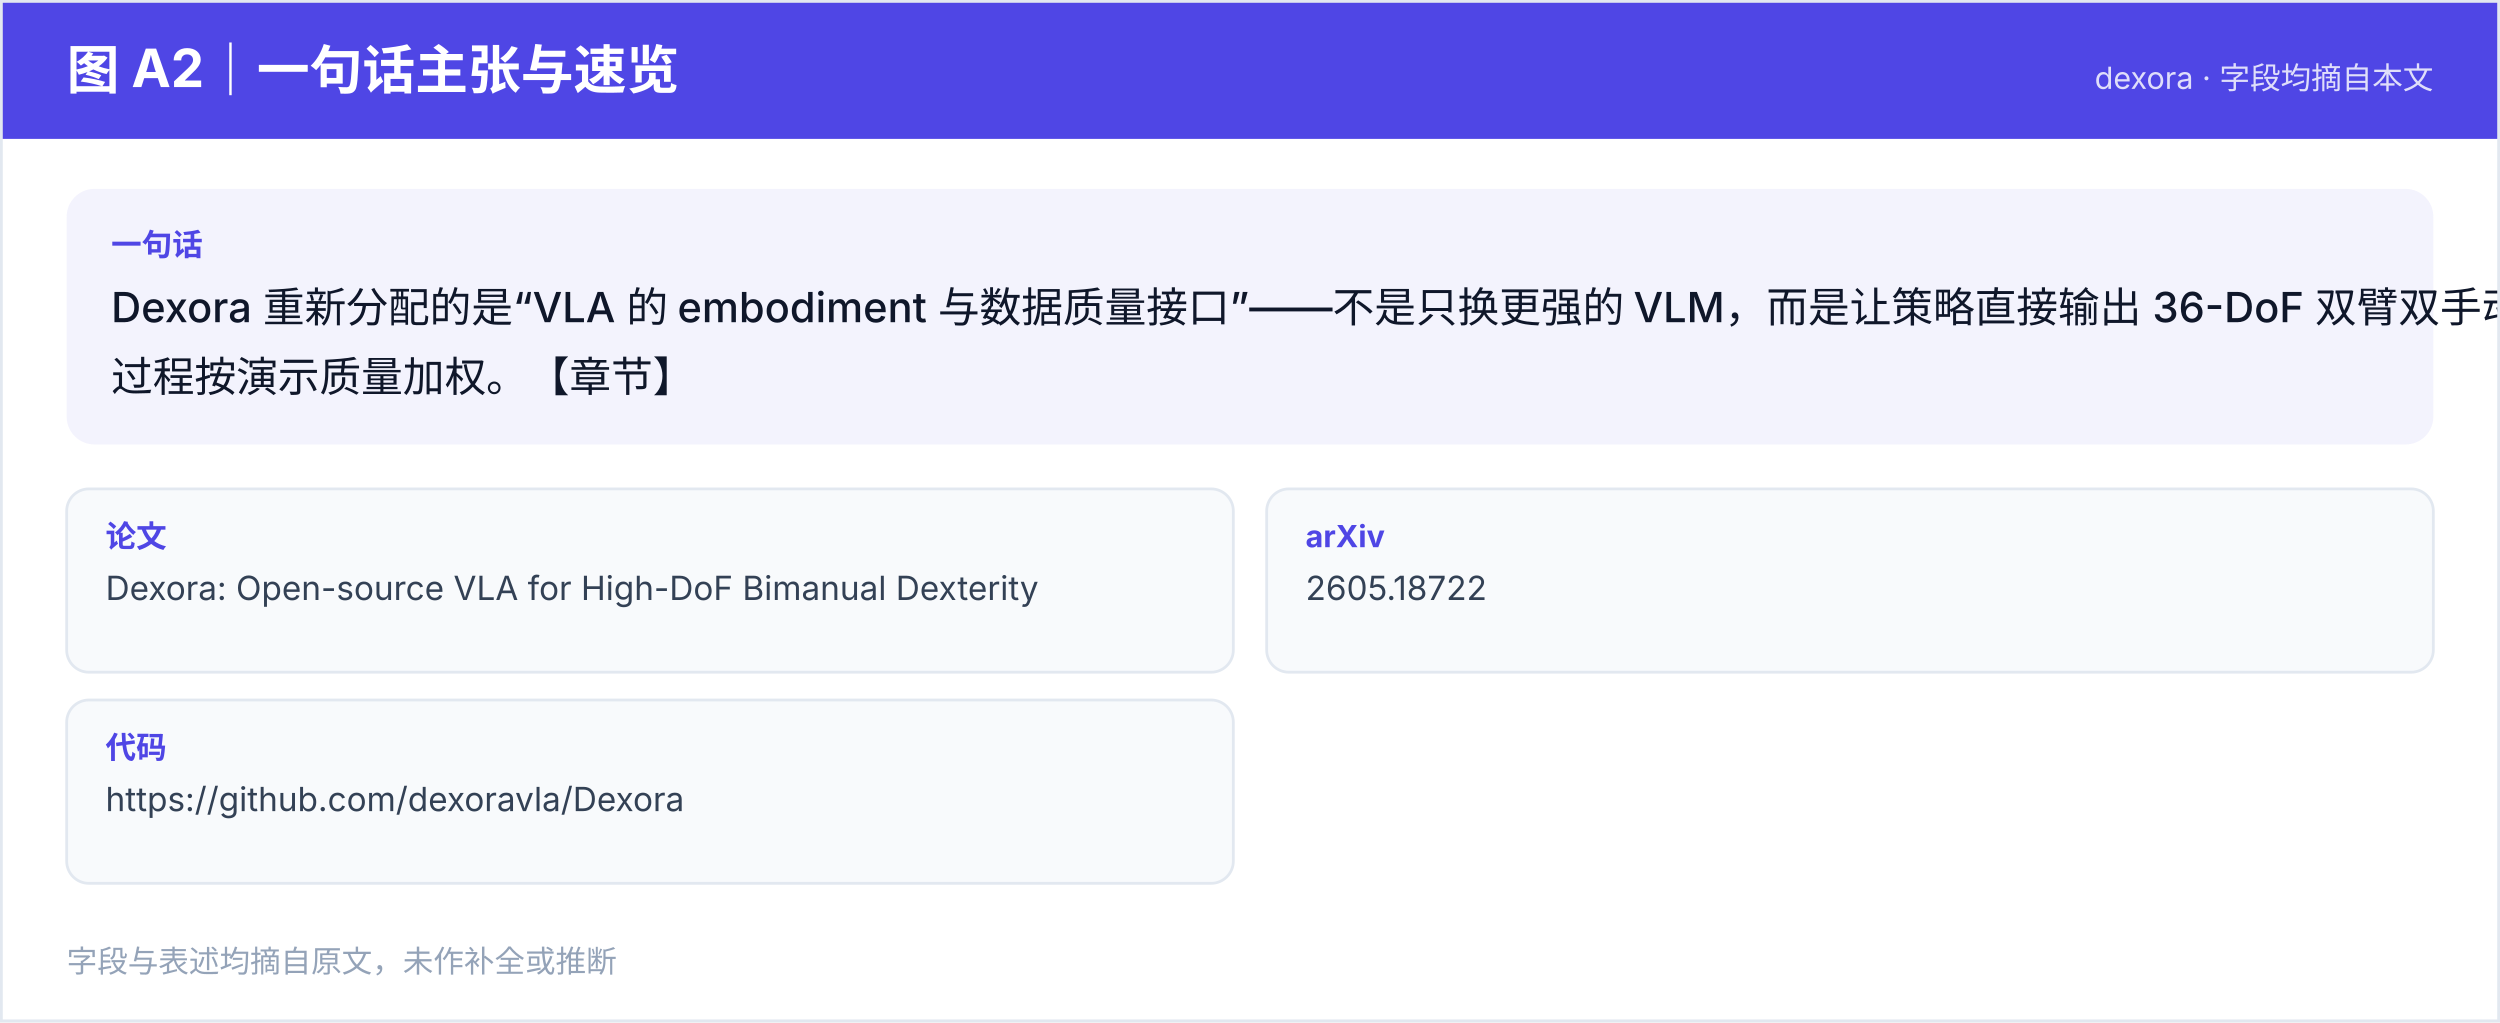
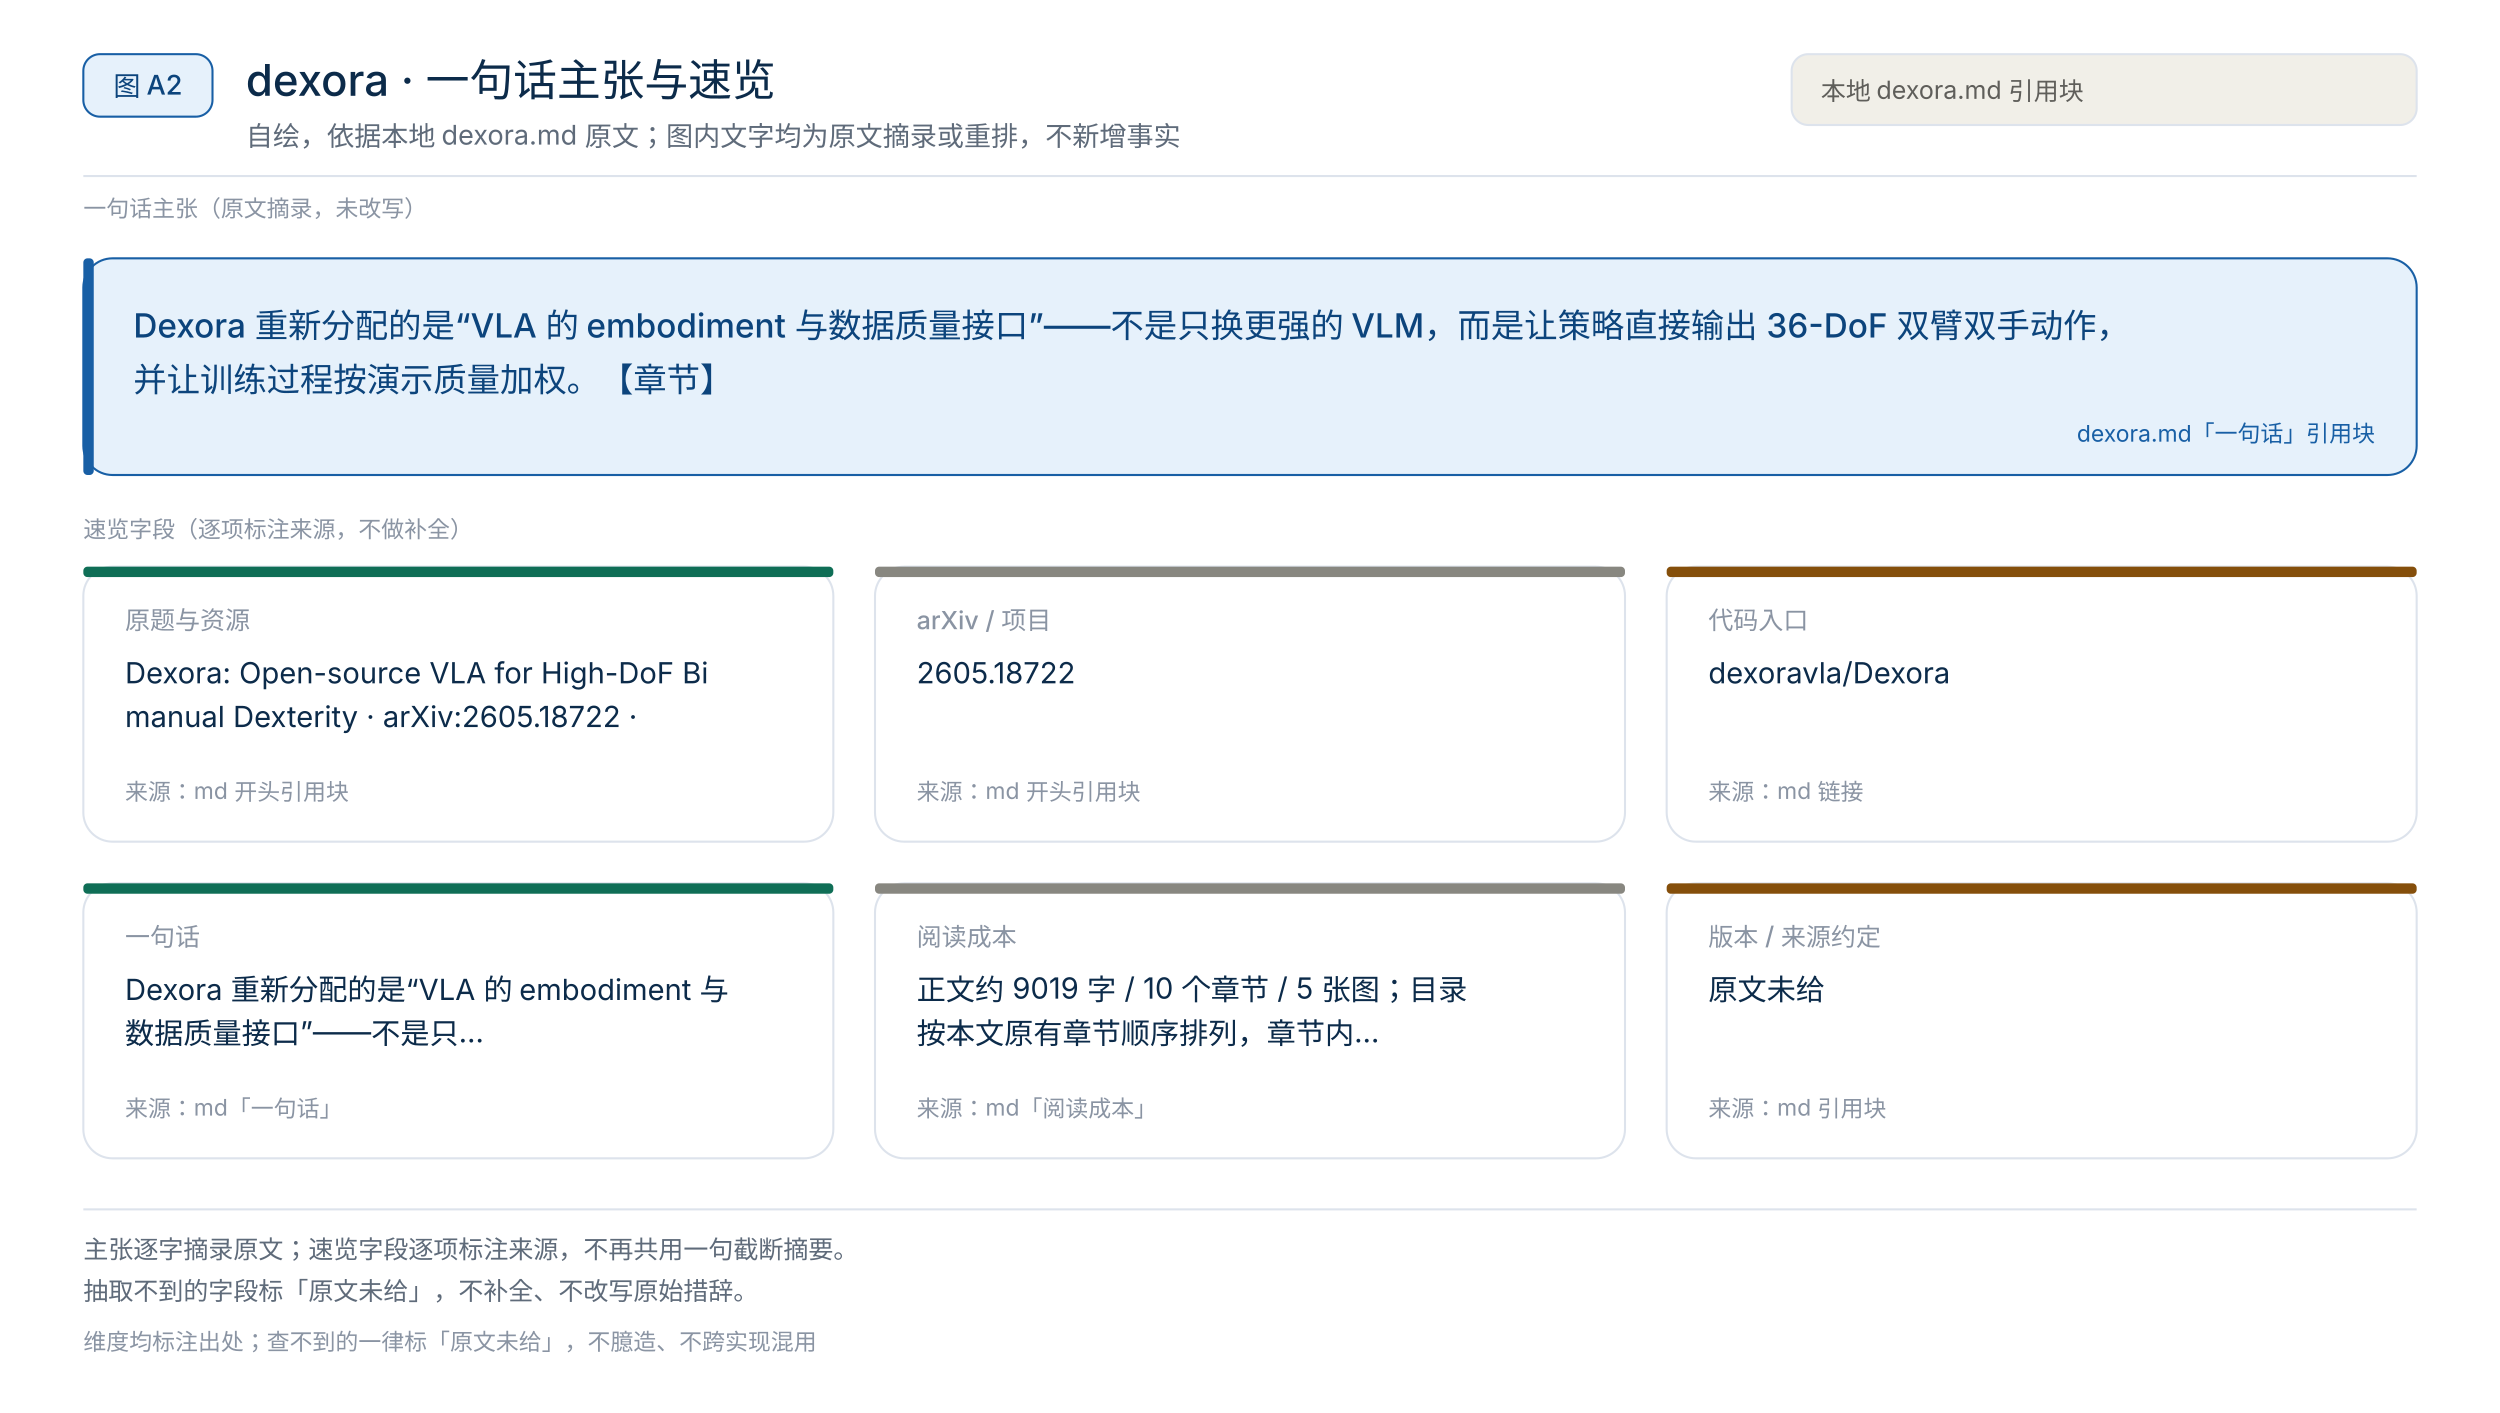
- <svg xmlns="http://www.w3.org/2000/svg" viewBox="0 0 900 368" width="900" height="368" font-family="PingFang SC, -apple-system, BlinkMacSystemFont, Microsoft YaHei, sans-serif">
-   <rect width="900" height="368" fill="#ffffff" />
-   <rect x="0" y="0" width="900" height="50" fill="#4f46e5" />
-   <text x="24" y="32" font-size="19" fill="#ffffff" font-weight="700" text-anchor="start">图 A2｜一句话主张与速览</text>
-   <text x="876" y="32" font-size="11" fill="#ffffff" font-weight="400" text-anchor="end" opacity="0.82">dexora · 字段均摘自本文</text>
-   <rect x="24" y="68" width="852" height="92" rx="10" fill="#4f46e5" opacity="0.07" />
-   <text x="40" y="92" font-size="11" fill="#4f46e5" font-weight="700" text-anchor="start">一句话</text>
-   <text x="40" y="116" font-size="15" fill="#0f172a" font-weight="500" text-anchor="start">Dexora 重新分配的是“VLA 的 embodiment 与数据质量接口”——不是只换更强的 VLM，而是让策略直接输出 36-DoF 双臂双手动作，并让训练</text>
-   <text x="40" y="141" font-size="15" fill="#0f172a" font-weight="500" text-anchor="start">过程按演示质量加权。【章节】</text>
-   <rect x="24" y="176" width="420" height="66" rx="8" fill="#f8fafc" stroke="#e2e8f0" />
-   <text x="38" y="197" font-size="11" fill="#4f46e5" font-weight="700" text-anchor="start">论文</text>
-   <text x="38" y="216" font-size="12" fill="#334155" font-weight="400" text-anchor="start">Dexora: Open-source VLA for High-DoF Bimanual Dexterity</text>
-   <rect x="456" y="176" width="420" height="66" rx="8" fill="#f8fafc" stroke="#e2e8f0" />
-   <text x="470" y="197" font-size="11" fill="#4f46e5" font-weight="700" text-anchor="start">arXiv</text>
-   <text x="470" y="216" font-size="12" fill="#334155" font-weight="400" text-anchor="start">2605.18722</text>
-   <rect x="24" y="252" width="420" height="66" rx="8" fill="#f8fafc" stroke="#e2e8f0" />
-   <text x="38" y="273" font-size="11" fill="#4f46e5" font-weight="700" text-anchor="start">代码</text>
-   <text x="38" y="292" font-size="12" fill="#334155" font-weight="400" text-anchor="start">https://github.com/dexoravla/Dexora</text>
-   <text x="24" y="350" font-size="11" fill="#94a3b8" font-weight="400" text-anchor="start">字段与表述均摘自原文，未作补全或推断</text>
-   <rect x="0.5" y="0.5" width="899" height="367" fill="none" stroke="#e2e8f0" />
+ <svg xmlns="http://www.w3.org/2000/svg" width="1200" height="678" viewBox="0 0 1200 678" role="img">
+   <defs>
+     <marker id="arrow" viewBox="0 0 10 10" refX="8" refY="5" markerWidth="6" markerHeight="6" orient="auto-start-reverse">
+       <path d="M2 1L8 5L2 9" fill="none" stroke="#185FA5" stroke-width="1.6" stroke-linecap="round" stroke-linejoin="round" />
+     </marker>
+   </defs>
+   <rect x="0" y="0" width="1200" height="678" rx="0" fill="#FFFFFF" stroke="#FFFFFF" stroke-width="1" />
+   <text x="118" y="46" font-family="-apple-system,BlinkMacSystemFont,'PingFang SC','Microsoft YaHei',sans-serif" font-size="21" font-weight="500" fill="#0C2B4A" text-anchor="start">dexora · 一句话主张与速览</text>
+   <text x="118" y="70" font-family="-apple-system,BlinkMacSystemFont,'PingFang SC','Microsoft YaHei',sans-serif" font-size="13" font-weight="400" fill="#5F6B7A" text-anchor="start">自绘，依据本地 dexora.md 原文；图内文字均为原文摘录或重排，不新增事实</text>
+   <rect x="40" y="84" width="1120" height="1" rx="0" fill="#DDE3EC" stroke="#DDE3EC" stroke-width="0" />
+   <rect x="860" y="26" width="300" height="34" rx="8" fill="#F1EFE8" stroke="#DDE3EC" stroke-width="1" />
+   <text x="874" y="48" font-family="-apple-system,BlinkMacSystemFont,'PingFang SC','Microsoft YaHei',sans-serif" font-size="12" font-weight="400" fill="#5F5E5A" text-anchor="start">本地 dexora.md 引用块</text>
+   <rect x="40" y="26" width="62" height="30" rx="8" fill="#E6F1FB" stroke="#185FA5" stroke-width="1" />
+   <text x="71" y="46" font-family="-apple-system,BlinkMacSystemFont,'PingFang SC','Microsoft YaHei',sans-serif" font-size="13" font-weight="500" fill="#0C447C" text-anchor="middle">图 A2</text>
+   <text x="40" y="104" font-family="-apple-system,BlinkMacSystemFont,'PingFang SC','Microsoft YaHei',sans-serif" font-size="11" font-weight="400" fill="#8A94A3" text-anchor="start">一句话主张（原文摘录，未改写）</text>
+   <rect x="40" y="124" width="1120" height="104" rx="14" fill="#E6F1FB" stroke="#185FA5" stroke-width="1" />
+   <rect x="40" y="124" width="5" height="104" rx="2" fill="#185FA5" stroke="#185FA5" stroke-width="0" />
+   <text x="64" y="162" font-family="-apple-system,BlinkMacSystemFont,'PingFang SC','Microsoft YaHei',sans-serif" font-size="16" font-weight="500" fill="#0C447C" text-anchor="start">Dexora 重新分配的是“VLA 的 embodiment 与数据质量接口”——不是只换更强的 VLM，而是让策略直接输出 36-DoF 双臂双手动作，</text>
+   <text x="64" y="188" font-family="-apple-system,BlinkMacSystemFont,'PingFang SC','Microsoft YaHei',sans-serif" font-size="16" font-weight="500" fill="#0C447C" text-anchor="start">并让训练过程按演示质量加权。【章节】</text>
+   <text x="1140" y="212" font-family="-apple-system,BlinkMacSystemFont,'PingFang SC','Microsoft YaHei',sans-serif" font-size="11" font-weight="400" fill="#185FA5" text-anchor="end">dexora.md「一句话」引用块</text>
+   <text x="40" y="258" font-family="-apple-system,BlinkMacSystemFont,'PingFang SC','Microsoft YaHei',sans-serif" font-size="11" font-weight="400" fill="#8A94A3" text-anchor="start">速览字段（逐项标注来源，不做补全）</text>
+   <rect x="40" y="272" width="360" height="132" rx="14" fill="#FFFFFF" stroke="#DDE3EC" stroke-width="1" />
+   <rect x="40" y="272" width="360" height="5" rx="2" fill="#0F6E56" stroke="#0F6E56" stroke-width="0" />
+   <text x="60" y="302" font-family="-apple-system,BlinkMacSystemFont,'PingFang SC','Microsoft YaHei',sans-serif" font-size="12" font-weight="500" fill="#8A94A3" text-anchor="start">原题与资源</text>
+   <text x="60" y="328" font-family="-apple-system,BlinkMacSystemFont,'PingFang SC','Microsoft YaHei',sans-serif" font-size="14" font-weight="400" fill="#0C2B4A" text-anchor="start">Dexora: Open-source VLA for High-DoF Bi</text>
+   <text x="60" y="349" font-family="-apple-system,BlinkMacSystemFont,'PingFang SC','Microsoft YaHei',sans-serif" font-size="14" font-weight="400" fill="#0C2B4A" text-anchor="start">manual Dexterity · arXiv:2605.18722 · </text>
+   <text x="60" y="384" font-family="-apple-system,BlinkMacSystemFont,'PingFang SC','Microsoft YaHei',sans-serif" font-size="11" font-weight="400" fill="#8A94A3" text-anchor="start">来源：md 开头引用块</text>
+   <rect x="420" y="272" width="360" height="132" rx="14" fill="#FFFFFF" stroke="#DDE3EC" stroke-width="1" />
+   <rect x="420" y="272" width="360" height="5" rx="2" fill="#888780" stroke="#888780" stroke-width="0" />
+   <text x="440" y="302" font-family="-apple-system,BlinkMacSystemFont,'PingFang SC','Microsoft YaHei',sans-serif" font-size="12" font-weight="500" fill="#8A94A3" text-anchor="start">arXiv / 项目</text>
+   <text x="440" y="328" font-family="-apple-system,BlinkMacSystemFont,'PingFang SC','Microsoft YaHei',sans-serif" font-size="14" font-weight="400" fill="#0C2B4A" text-anchor="start">2605.18722</text>
+   <text x="440" y="384" font-family="-apple-system,BlinkMacSystemFont,'PingFang SC','Microsoft YaHei',sans-serif" font-size="11" font-weight="400" fill="#8A94A3" text-anchor="start">来源：md 开头引用块</text>
+   <rect x="800" y="272" width="360" height="132" rx="14" fill="#FFFFFF" stroke="#DDE3EC" stroke-width="1" />
+   <rect x="800" y="272" width="360" height="5" rx="2" fill="#854F0B" stroke="#854F0B" stroke-width="0" />
+   <text x="820" y="302" font-family="-apple-system,BlinkMacSystemFont,'PingFang SC','Microsoft YaHei',sans-serif" font-size="12" font-weight="500" fill="#8A94A3" text-anchor="start">代码入口</text>
+   <text x="820" y="328" font-family="-apple-system,BlinkMacSystemFont,'PingFang SC','Microsoft YaHei',sans-serif" font-size="14" font-weight="400" fill="#0C2B4A" text-anchor="start">dexoravla/Dexora</text>
+   <text x="820" y="384" font-family="-apple-system,BlinkMacSystemFont,'PingFang SC','Microsoft YaHei',sans-serif" font-size="11" font-weight="400" fill="#8A94A3" text-anchor="start">来源：md 链接</text>
+   <rect x="40" y="424" width="360" height="132" rx="14" fill="#FFFFFF" stroke="#DDE3EC" stroke-width="1" />
+   <rect x="40" y="424" width="360" height="5" rx="2" fill="#0F6E56" stroke="#0F6E56" stroke-width="0" />
+   <text x="60" y="454" font-family="-apple-system,BlinkMacSystemFont,'PingFang SC','Microsoft YaHei',sans-serif" font-size="12" font-weight="500" fill="#8A94A3" text-anchor="start">一句话</text>
+   <text x="60" y="480" font-family="-apple-system,BlinkMacSystemFont,'PingFang SC','Microsoft YaHei',sans-serif" font-size="14" font-weight="400" fill="#0C2B4A" text-anchor="start">Dexora 重新分配的是“VLA 的 embodiment 与</text>
+   <text x="60" y="501" font-family="-apple-system,BlinkMacSystemFont,'PingFang SC','Microsoft YaHei',sans-serif" font-size="14" font-weight="400" fill="#0C2B4A" text-anchor="start">数据质量接口”——不是只…</text>
+   <text x="60" y="536" font-family="-apple-system,BlinkMacSystemFont,'PingFang SC','Microsoft YaHei',sans-serif" font-size="11" font-weight="400" fill="#8A94A3" text-anchor="start">来源：md「一句话」</text>
+   <rect x="420" y="424" width="360" height="132" rx="14" fill="#FFFFFF" stroke="#DDE3EC" stroke-width="1" />
+   <rect x="420" y="424" width="360" height="5" rx="2" fill="#888780" stroke="#888780" stroke-width="0" />
+   <text x="440" y="454" font-family="-apple-system,BlinkMacSystemFont,'PingFang SC','Microsoft YaHei',sans-serif" font-size="12" font-weight="500" fill="#8A94A3" text-anchor="start">阅读成本</text>
+   <text x="440" y="480" font-family="-apple-system,BlinkMacSystemFont,'PingFang SC','Microsoft YaHei',sans-serif" font-size="14" font-weight="400" fill="#0C2B4A" text-anchor="start">正文约 9019 字 / 10 个章节 / 5 张图；目录</text>
+   <text x="440" y="501" font-family="-apple-system,BlinkMacSystemFont,'PingFang SC','Microsoft YaHei',sans-serif" font-size="14" font-weight="400" fill="#0C2B4A" text-anchor="start">按本文原有章节顺序排列，章节内…</text>
+   <text x="440" y="536" font-family="-apple-system,BlinkMacSystemFont,'PingFang SC','Microsoft YaHei',sans-serif" font-size="11" font-weight="400" fill="#8A94A3" text-anchor="start">来源：md「阅读成本」</text>
+   <rect x="800" y="424" width="360" height="132" rx="14" fill="#FFFFFF" stroke="#DDE3EC" stroke-width="1" />
+   <rect x="800" y="424" width="360" height="5" rx="2" fill="#854F0B" stroke="#854F0B" stroke-width="0" />
+   <text x="820" y="454" font-family="-apple-system,BlinkMacSystemFont,'PingFang SC','Microsoft YaHei',sans-serif" font-size="12" font-weight="500" fill="#8A94A3" text-anchor="start">版本 / 来源约定</text>
+   <text x="820" y="480" font-family="-apple-system,BlinkMacSystemFont,'PingFang SC','Microsoft YaHei',sans-serif" font-size="14" font-weight="400" fill="#0C2B4A" text-anchor="start">原文未给</text>
+   <text x="820" y="536" font-family="-apple-system,BlinkMacSystemFont,'PingFang SC','Microsoft YaHei',sans-serif" font-size="11" font-weight="400" fill="#8A94A3" text-anchor="start">来源：md 引用块</text>
+   <rect x="40" y="580" width="1120" height="1" rx="0" fill="#DDE3EC" stroke="#DDE3EC" stroke-width="0" />
+   <text x="40" y="604" font-family="-apple-system,BlinkMacSystemFont,'PingFang SC','Microsoft YaHei',sans-serif" font-size="12" font-weight="400" fill="#5F6B7A" text-anchor="start">主张逐字摘录原文；速览字段逐项标注来源，不再共用一句截断摘要。</text>
+   <text x="40" y="624" font-family="-apple-system,BlinkMacSystemFont,'PingFang SC','Microsoft YaHei',sans-serif" font-size="12" font-weight="400" fill="#5F6B7A" text-anchor="start">抽取不到的字段标「原文未给」，不补全、不改写原始措辞。</text>
+   <text x="40" y="648" font-family="-apple-system,BlinkMacSystemFont,'PingFang SC','Microsoft YaHei',sans-serif" font-size="11" font-weight="400" fill="#8A94A3" text-anchor="start">维度均标注出处；查不到的一律标「原文未给」，不臆造、不跨实现混用</text>
</svg>
